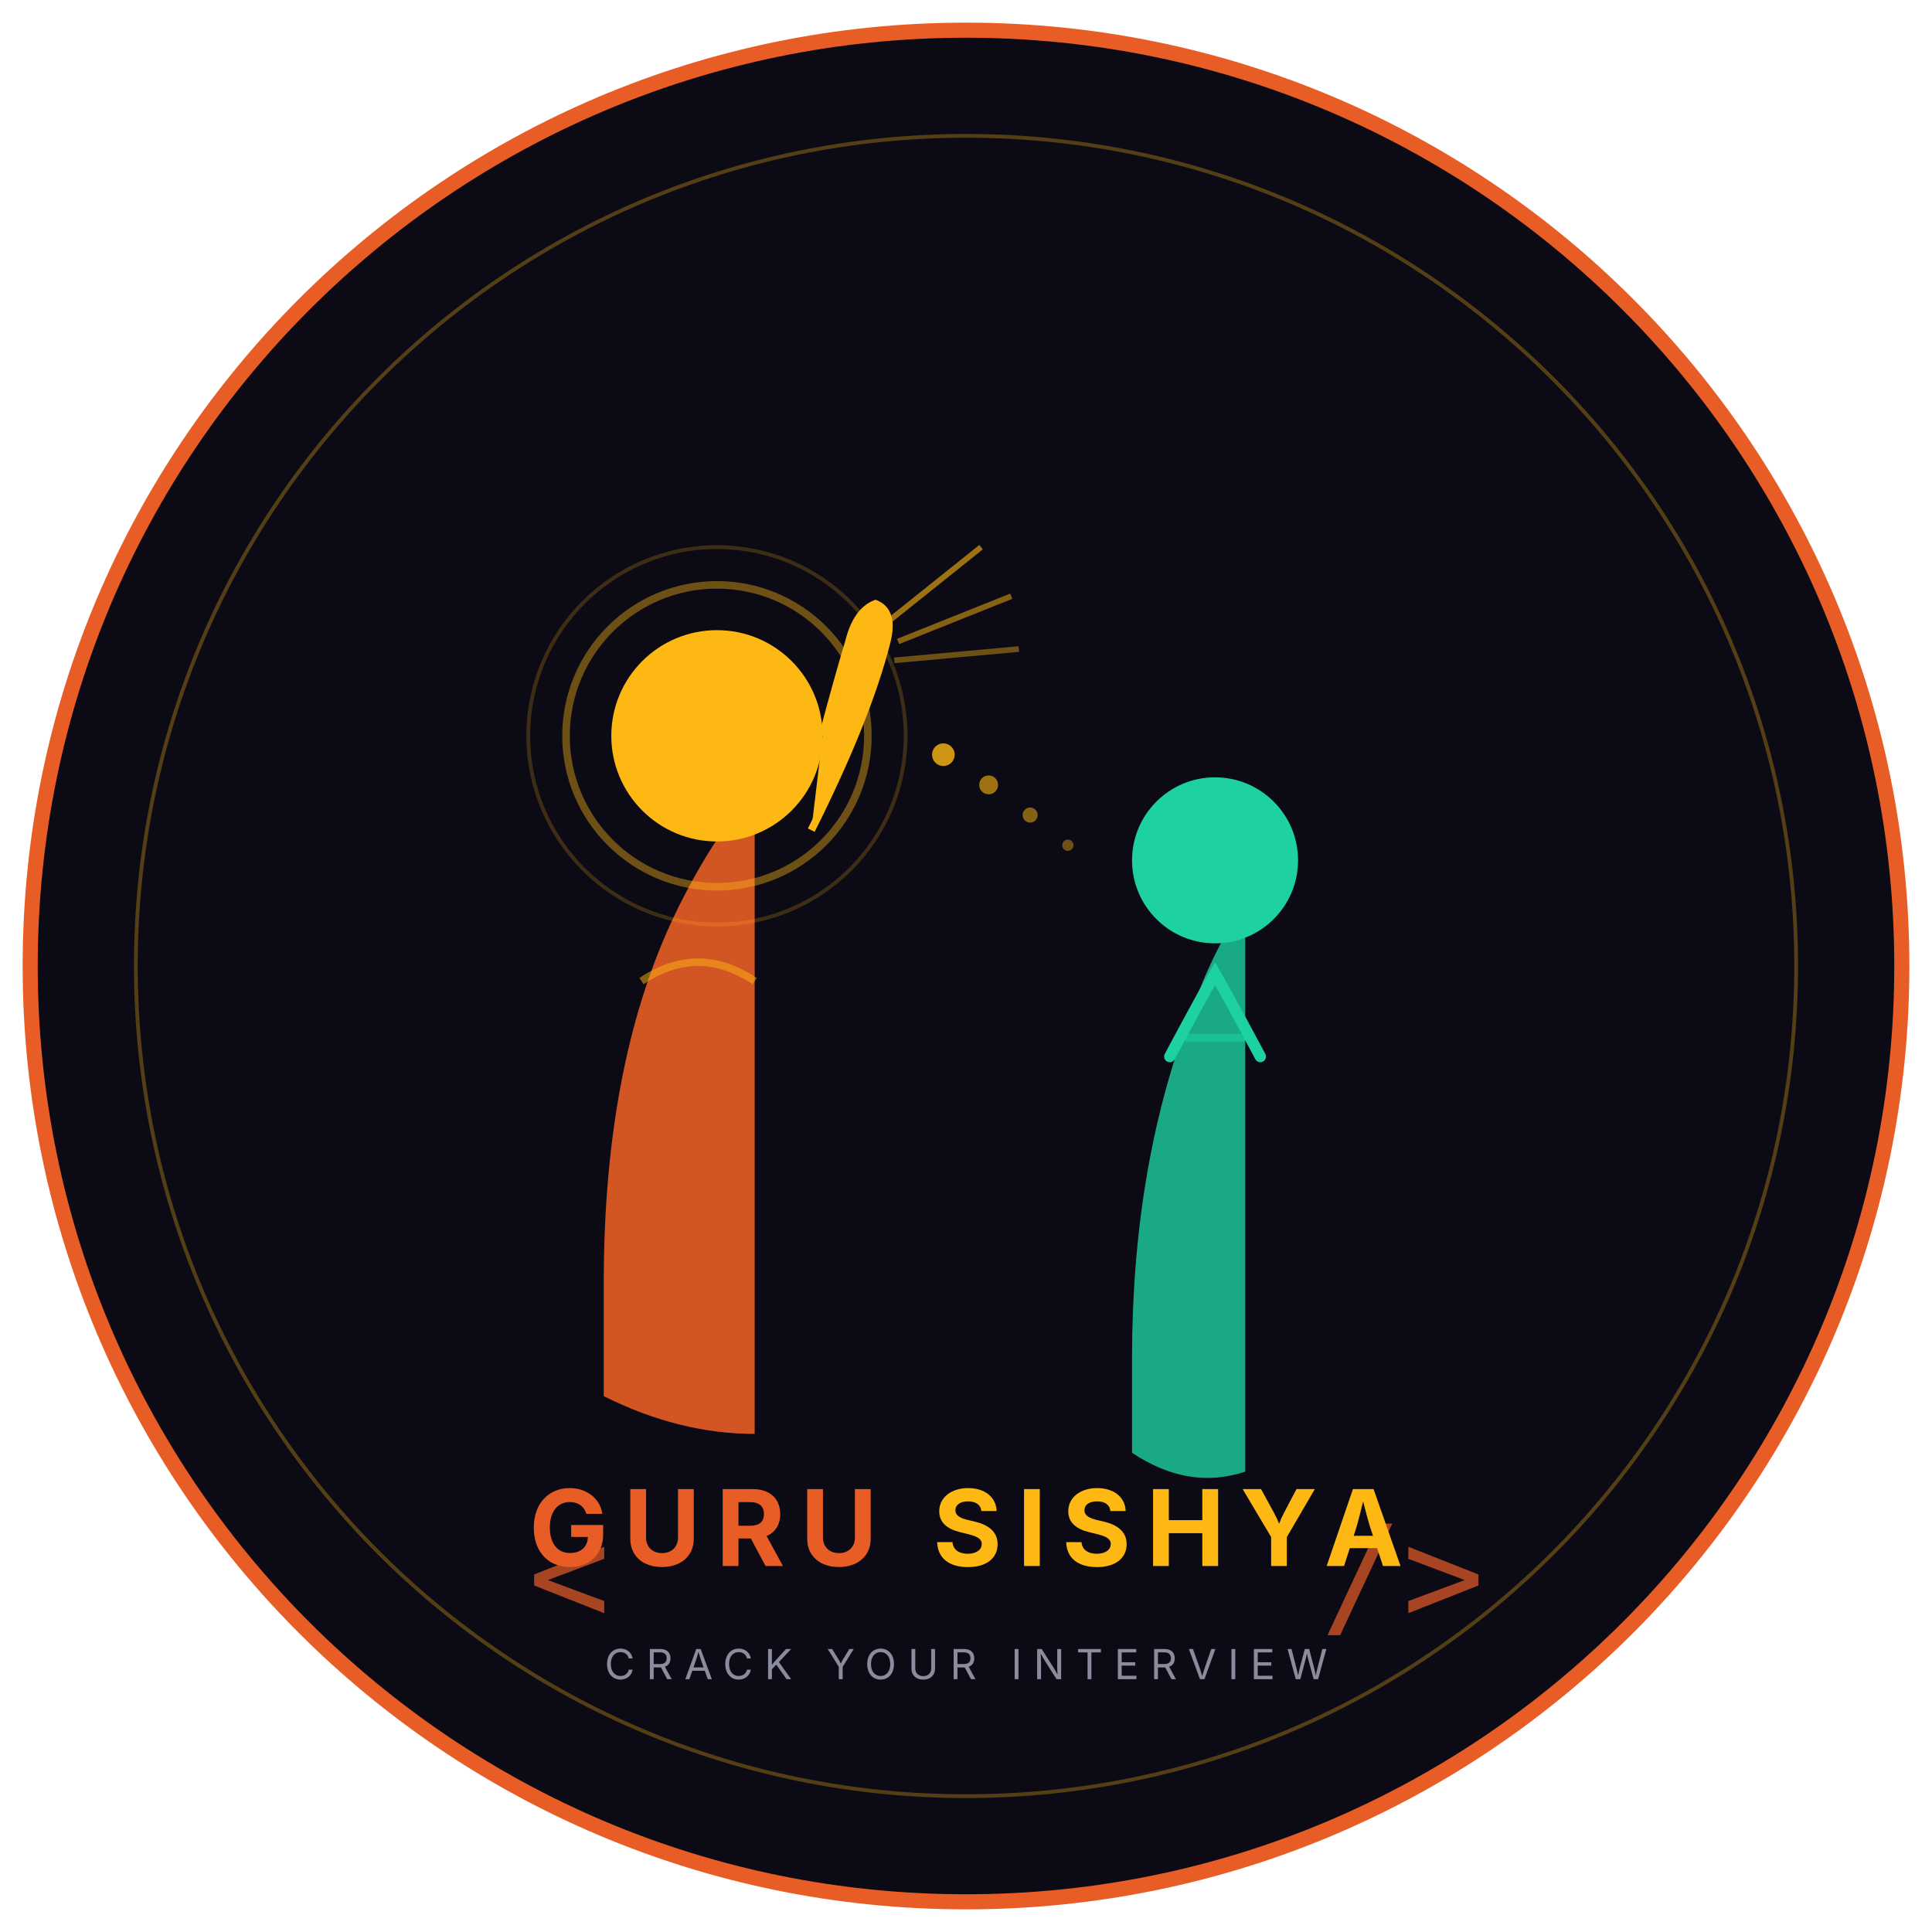
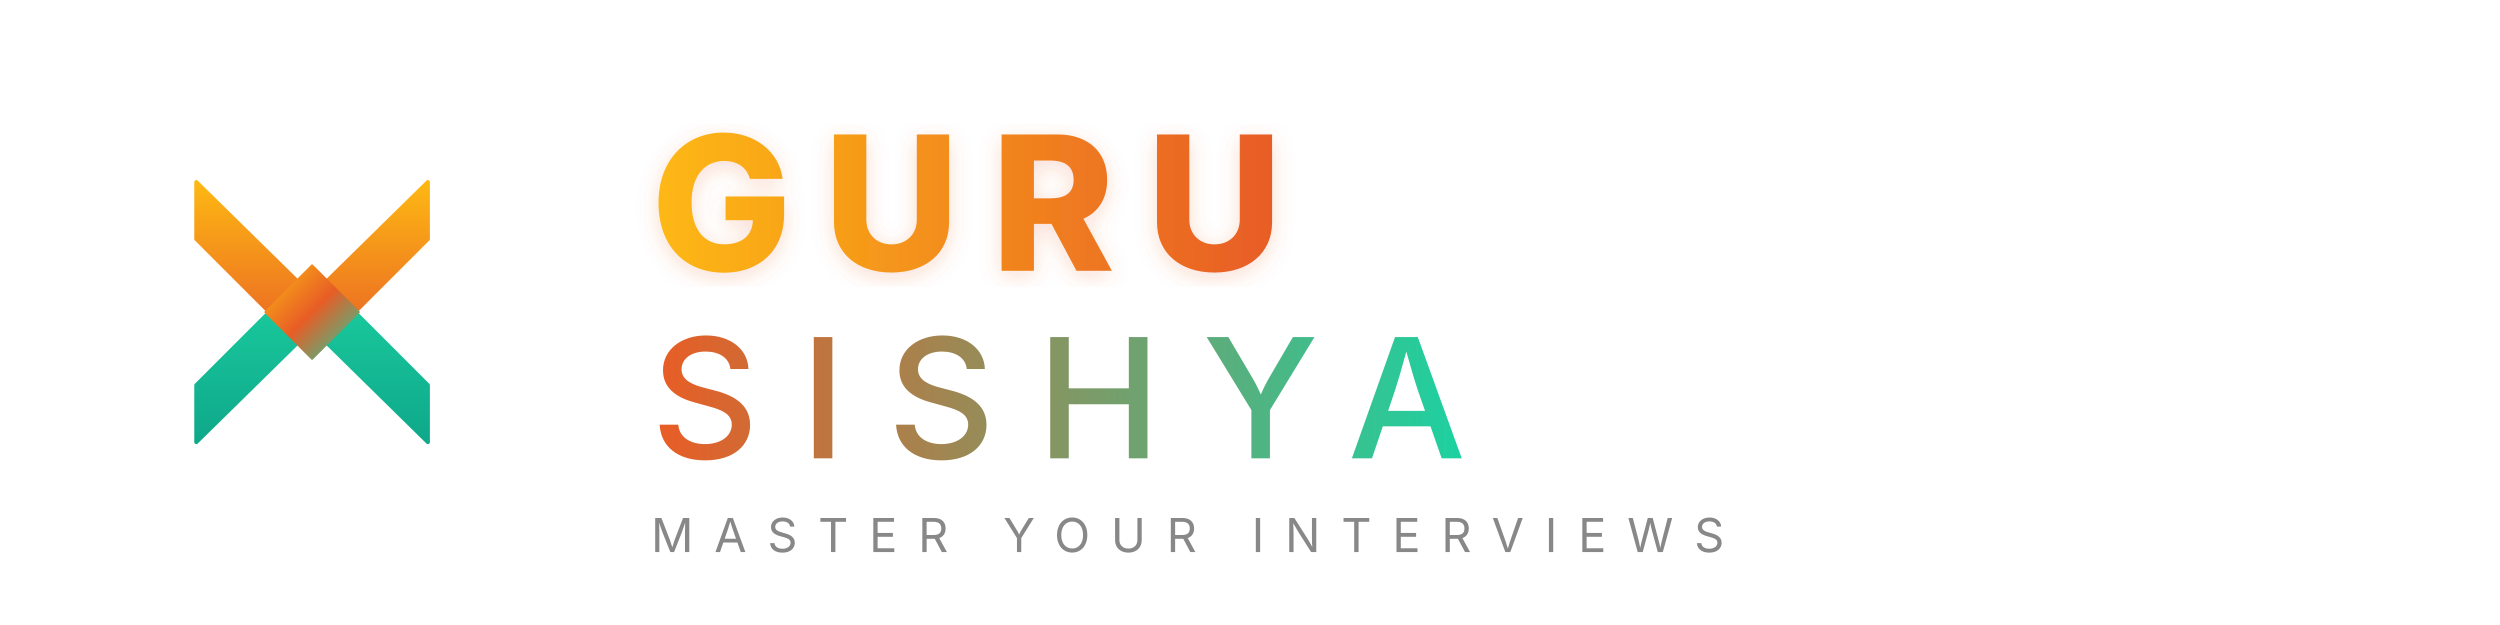
- <svg xmlns="http://www.w3.org/2000/svg" viewBox="0 0 512 512" fill="none">
-   <circle cx="256" cy="256" r="248" fill="#0C0A15" stroke="#E85D26" stroke-width="4" />
-   <circle cx="256" cy="256" r="220" fill="none" stroke="#FDB813" stroke-width="1" opacity="0.3" />
-   <path d="M160 340 Q160 280 180 240 Q190 220 200 210 L200 380 Q180 380 160 370 Z" fill="#E85D26" opacity="0.9" />
-   <circle cx="190" cy="195" r="28" fill="#FDB813" />
-   <circle cx="190" cy="195" r="40" fill="none" stroke="#FDB813" stroke-width="2" opacity="0.4" />
-   <circle cx="190" cy="195" r="50" fill="none" stroke="#FDB813" stroke-width="1" opacity="0.2" />
-   <path d="M215 220 Q230 190 235 170 Q237 162 232 160 Q227 162 225 170 Q222 180 218 195" fill="#FDB813" stroke="#FDB813" stroke-width="2" />
-   <path d="M170 260 Q185 250 200 260" fill="none" stroke="#FDB813" stroke-width="2" opacity="0.5" />
-   <line x1="235" y1="165" x2="260" y2="145" stroke="#FDB813" stroke-width="1.5" opacity="0.6" />
-   <line x1="238" y1="170" x2="268" y2="158" stroke="#FDB813" stroke-width="1.5" opacity="0.5" />
-   <line x1="237" y1="175" x2="270" y2="172" stroke="#FDB813" stroke-width="1.5" opacity="0.4" />
-   <path d="M300 360 Q300 310 315 270 Q322 250 330 240 L330 390 Q315 395 300 385 Z" fill="#1DD1A1" opacity="0.8" />
-   <circle cx="322" cy="228" r="22" fill="#1DD1A1" />
-   <path d="M310 280 Q318 265 322 258 Q326 265 334 280" fill="none" stroke="#1DD1A1" stroke-width="3" stroke-linecap="round" />
-   <path d="M314 275 L330 275" fill="none" stroke="#1DD1A1" stroke-width="2" opacity="0.6" />
-   <circle cx="250" cy="200" r="3" fill="#FDB813" opacity="0.8" />
-   <circle cx="262" cy="208" r="2.5" fill="#FDB813" opacity="0.6" />
-   <circle cx="273" cy="216" r="2" fill="#FDB813" opacity="0.5" />
-   <circle cx="283" cy="224" r="1.5" fill="#FDB813" opacity="0.4" />
-   <text x="140" y="430" font-family="monospace" font-size="36" fill="#E85D26" opacity="0.7">&lt;</text>
-   <text x="350" y="430" font-family="monospace" font-size="36" fill="#E85D26" opacity="0.7">/&gt;</text>
-   <text x="256" y="415" text-anchor="middle" font-family="system-ui, -apple-system, sans-serif" font-size="28" font-weight="700" letter-spacing="4">
-     <tspan fill="#E85D26">GURU</tspan>
-     <tspan fill="#FDB813" dx="8">SISHYA</tspan>
-   </text>
-   <text x="256" y="445" text-anchor="middle" font-family="system-ui, -apple-system, sans-serif" font-size="11" fill="#8B8B9E" letter-spacing="3">CRACK YOUR INTERVIEW</text>
+ <svg xmlns="http://www.w3.org/2000/svg" viewBox="0 0 480 120" width="480" height="120">
+   <defs>
+     <linearGradient id="guru" x1="0.5" y1="0" x2="0.5" y2="1">
+       <stop offset="0%" stop-color="#FDB813" />
+       <stop offset="100%" stop-color="#E85D26" />
+     </linearGradient>
+     <linearGradient id="sishya" x1="0.5" y1="1" x2="0.5" y2="0">
+       <stop offset="0%" stop-color="#0EA88A" />
+       <stop offset="100%" stop-color="#1DD1A1" />
+     </linearGradient>
+     <linearGradient id="bridge" x1="0" y1="0" x2="1" y2="1">
+       <stop offset="0%" stop-color="#FDB813" />
+       <stop offset="50%" stop-color="#E85D26" />
+       <stop offset="100%" stop-color="#1DD1A1" />
+     </linearGradient>
+     <linearGradient id="textGuru" x1="0" y1="0" x2="1" y2="0">
+       <stop offset="0%" stop-color="#FDB813" />
+       <stop offset="100%" stop-color="#E85D26" />
+     </linearGradient>
+     <linearGradient id="textSishya" x1="0" y1="0" x2="1" y2="0">
+       <stop offset="0%" stop-color="#E85D26" />
+       <stop offset="100%" stop-color="#1DD1A1" />
+     </linearGradient>
+     <filter id="shadow">
+       <feDropShadow dx="0" dy="1" stdDeviation="2" flood-color="#E85D26" flood-opacity="0.2" />
+     </filter>
+   </defs>
+   <g transform="translate(10, 10) scale(0.195)">
+     <path d="M142 128 L256 240 L370 128 L370 184 L256 298 L142 184 Z" fill="url(#guru)" stroke="url(#guru)" stroke-width="4" stroke-linejoin="round" />
+     <path d="M142 384 L256 272 L370 384 L370 328 L256 214 L142 328 Z" fill="url(#sishya)" stroke="url(#sishya)" stroke-width="4" stroke-linejoin="round" />
+     <path d="M210 256 L256 210 L302 256 L256 302 Z" fill="url(#bridge)" stroke="url(#bridge)" stroke-width="2" stroke-linejoin="round" />
+   </g>
+   <text x="125" y="52" font-family="'Inter', 'SF Pro Display', 'Segoe UI', system-ui, sans-serif" font-size="36" font-weight="800" letter-spacing="6" fill="url(#textGuru)" filter="url(#shadow)">GURU</text>
+   <text x="125" y="88" font-family="'Inter', 'SF Pro Display', 'Segoe UI', system-ui, sans-serif" font-size="32" font-weight="500" letter-spacing="8" fill="url(#textSishya)">SISHYA</text>
+   <line x1="125" y1="60" x2="300" y2="60" stroke="url(#bridge)" stroke-width="1.5" opacity="0.4" />
+   <text x="125" y="106" font-family="'Inter', 'SF Pro Display', 'Segoe UI', system-ui, sans-serif" font-size="9" font-weight="400" letter-spacing="4" fill="#888888">MASTER YOUR INTERVIEWS</text>
</svg>
